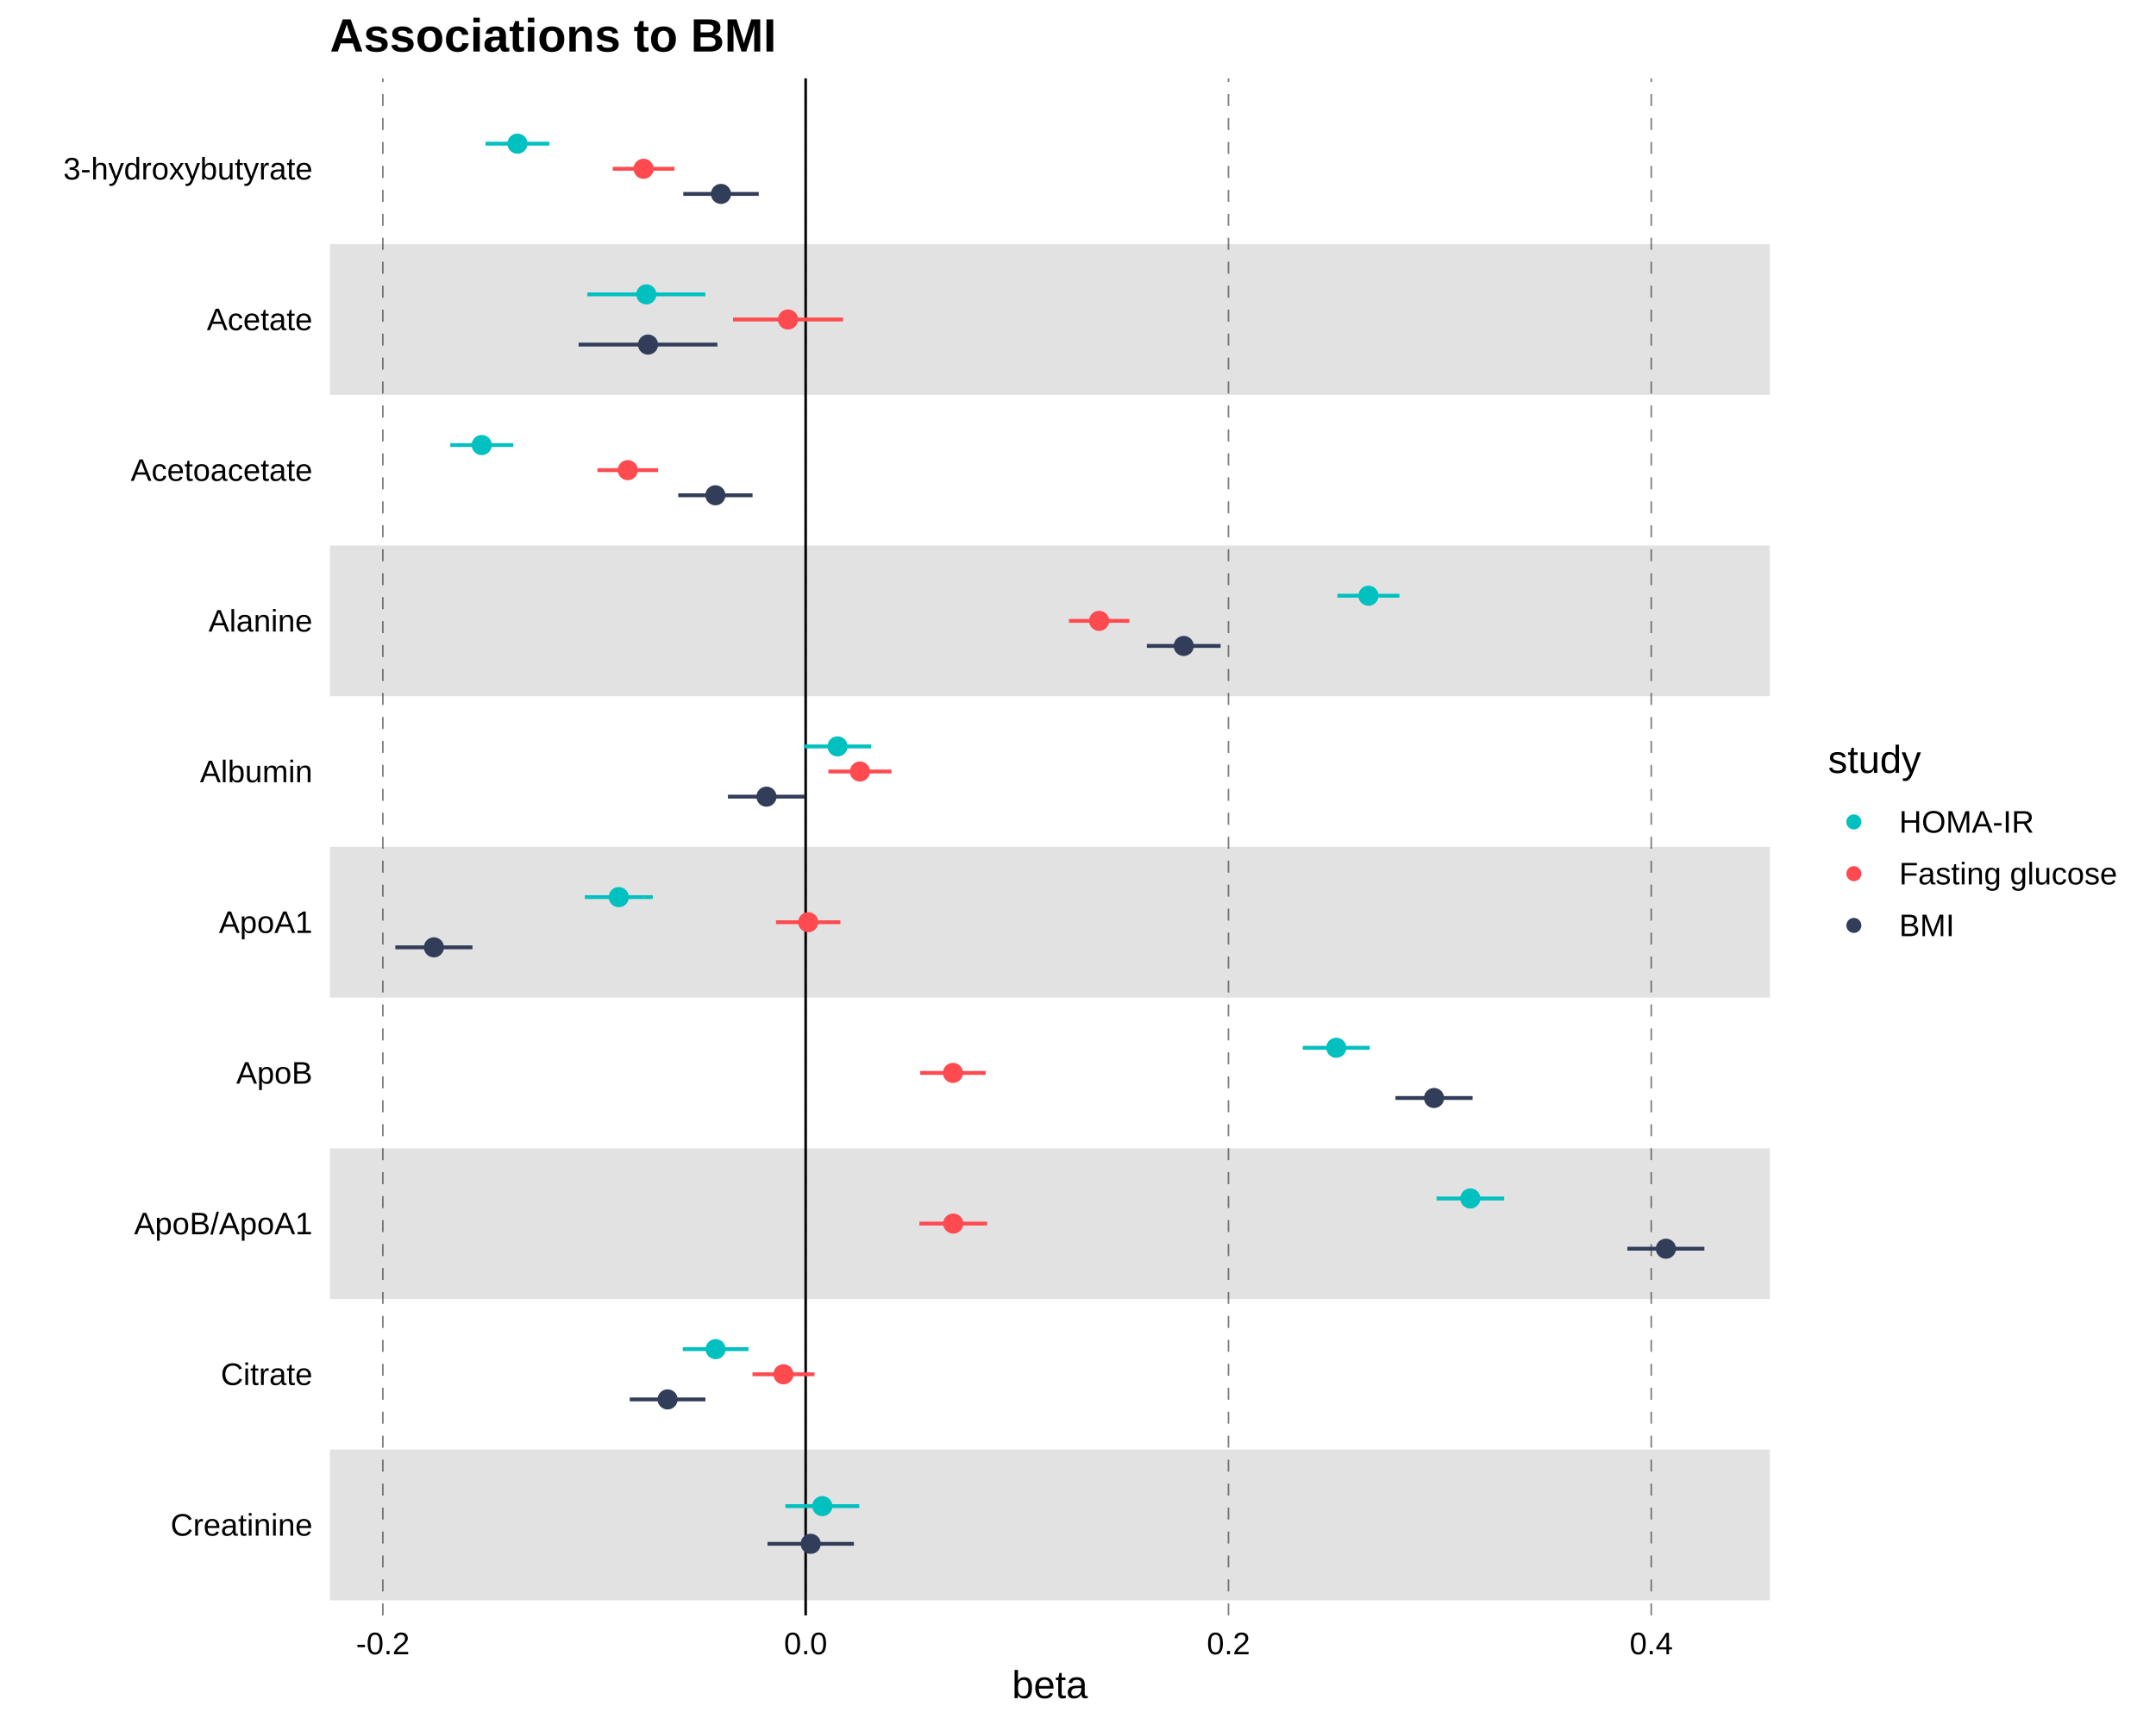
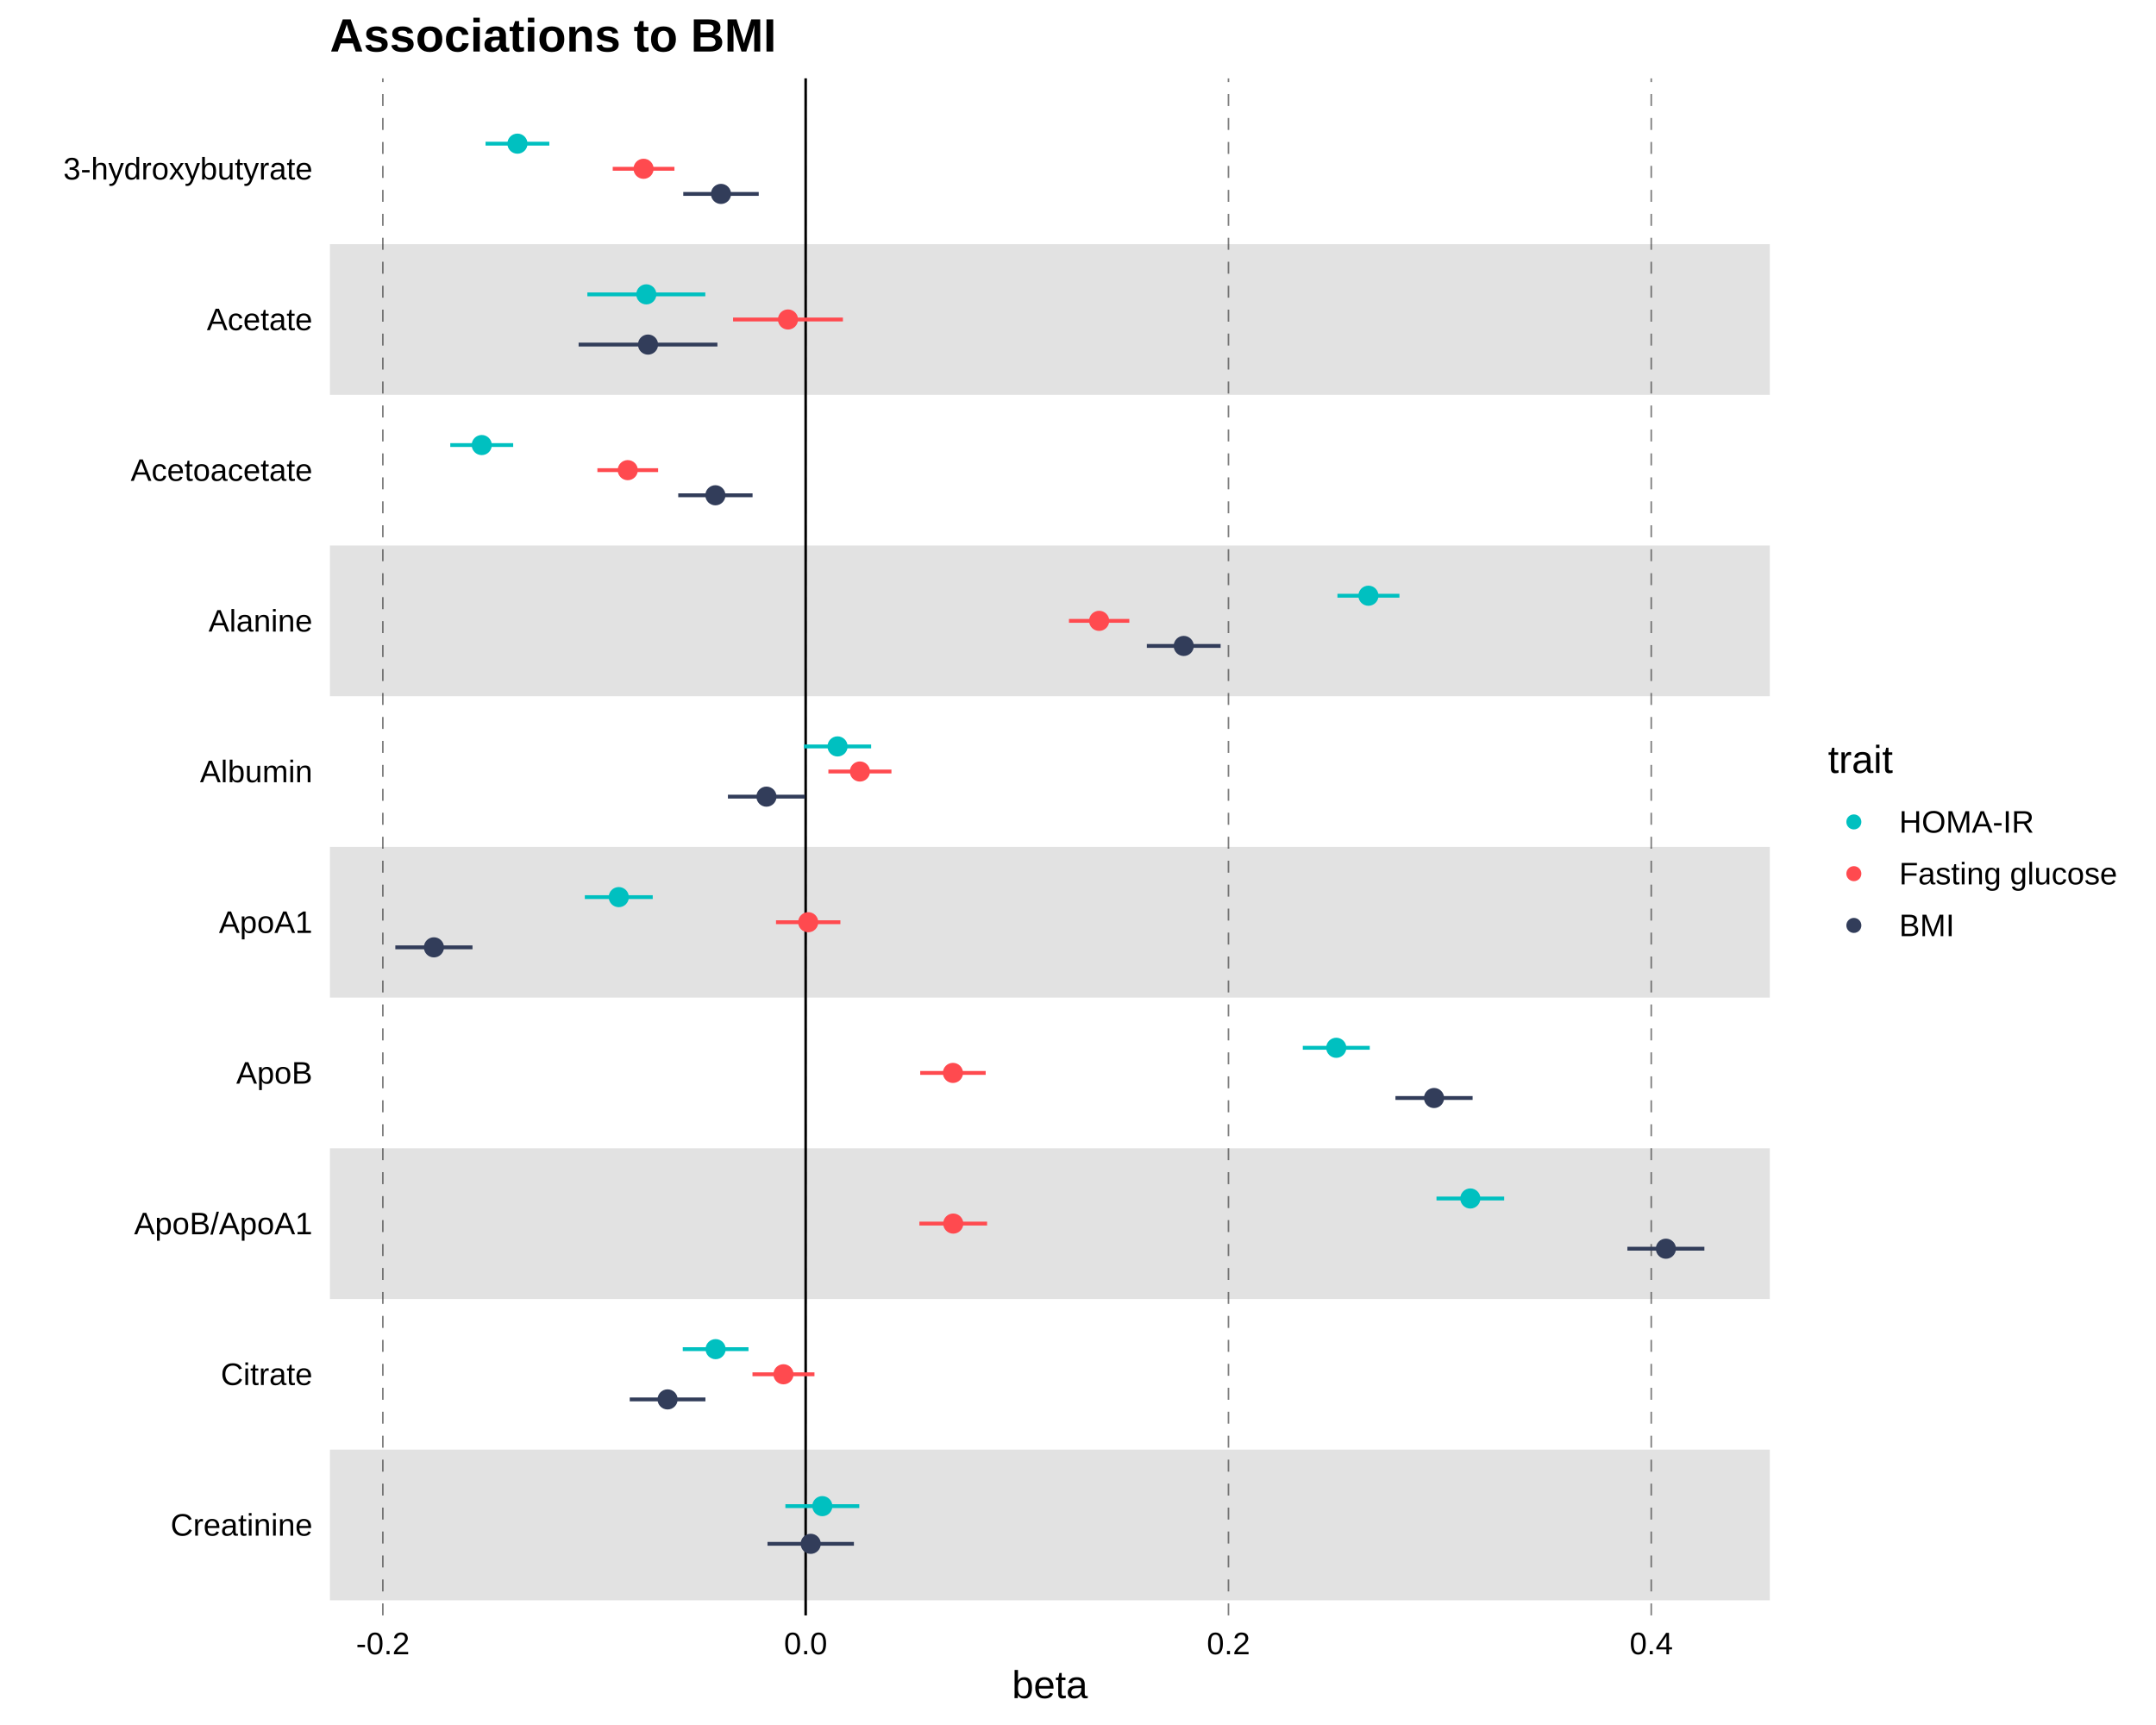
<svg xmlns="http://www.w3.org/2000/svg" viewBox="0 0 720.00 576.00">
  <defs>
    <style type="text/css">
    line, polyline, polygon, path, rect, circle {
      fill: none;
      stroke: #000000;
      stroke-linecap: round;
      stroke-linejoin: round;
      stroke-miterlimit: 10.00;
    }
  </style>
  </defs>
  <rect width="100%" height="100%" style="stroke: none; fill: #FFFFFF;" />
  <defs>
    <clipPath id="cpMTEwLjE3fDU5MS4wNHw1MzkuNDB8MjYuMTc=">
      <rect x="110.17" y="26.17" width="480.87" height="513.23" />
    </clipPath>
  </defs>
  <rect x="110.17" y="26.17" width="480.87" height="513.23" style="stroke-width: 0.75; stroke: none;" clip-path="url(#cpMTEwLjE3fDU5MS4wNHw1MzkuNDB8MjYuMTc=)" />
  <polyline points="127.85,539.40 127.85,26.17 " style="stroke-width: 0.53; stroke: #7F7F7F; stroke-dasharray: 4.00,4.00; stroke-linecap: butt;" clip-path="url(#cpMTEwLjE3fDU5MS4wNHw1MzkuNDB8MjYuMTc=)" />
  <polyline points="269.05,539.40 269.05,26.17 " style="stroke-width: 0.53; stroke: #7F7F7F; stroke-dasharray: 4.00,4.00; stroke-linecap: butt;" clip-path="url(#cpMTEwLjE3fDU5MS4wNHw1MzkuNDB8MjYuMTc=)" />
  <polyline points="410.25,539.40 410.25,26.17 " style="stroke-width: 0.53; stroke: #7F7F7F; stroke-dasharray: 4.00,4.00; stroke-linecap: butt;" clip-path="url(#cpMTEwLjE3fDU5MS4wNHw1MzkuNDB8MjYuMTc=)" />
  <polyline points="551.44,539.40 551.44,26.17 " style="stroke-width: 0.53; stroke: #7F7F7F; stroke-dasharray: 4.00,4.00; stroke-linecap: butt;" clip-path="url(#cpMTEwLjE3fDU5MS4wNHw1MzkuNDB8MjYuMTc=)" />
  <rect x="110.17" y="484.05" width="480.87" height="50.32" style="stroke-width: nan; stroke: none; stroke-linecap: butt; fill: #222222; fill-opacity: 0.13;" clip-path="url(#cpMTEwLjE3fDU5MS4wNHw1MzkuNDB8MjYuMTc=)" />
  <rect x="110.17" y="433.73" width="480.87" height="50.32" style="stroke-width: nan; stroke: none; stroke-linecap: butt;" clip-path="url(#cpMTEwLjE3fDU5MS4wNHw1MzkuNDB8MjYuMTc=)" />
  <rect x="110.17" y="383.42" width="480.87" height="50.32" style="stroke-width: nan; stroke: none; stroke-linecap: butt; fill: #222222; fill-opacity: 0.13;" clip-path="url(#cpMTEwLjE3fDU5MS4wNHw1MzkuNDB8MjYuMTc=)" />
  <rect x="110.17" y="333.10" width="480.87" height="50.32" style="stroke-width: nan; stroke: none; stroke-linecap: butt;" clip-path="url(#cpMTEwLjE3fDU5MS4wNHw1MzkuNDB8MjYuMTc=)" />
  <rect x="110.17" y="282.78" width="480.87" height="50.32" style="stroke-width: nan; stroke: none; stroke-linecap: butt; fill: #222222; fill-opacity: 0.13;" clip-path="url(#cpMTEwLjE3fDU5MS4wNHw1MzkuNDB8MjYuMTc=)" />
  <rect x="110.17" y="232.47" width="480.87" height="50.32" style="stroke-width: nan; stroke: none; stroke-linecap: butt;" clip-path="url(#cpMTEwLjE3fDU5MS4wNHw1MzkuNDB8MjYuMTc=)" />
  <rect x="110.17" y="182.15" width="480.87" height="50.32" style="stroke-width: nan; stroke: none; stroke-linecap: butt; fill: #222222; fill-opacity: 0.13;" clip-path="url(#cpMTEwLjE3fDU5MS4wNHw1MzkuNDB8MjYuMTc=)" />
  <rect x="110.17" y="131.83" width="480.87" height="50.32" style="stroke-width: nan; stroke: none; stroke-linecap: butt;" clip-path="url(#cpMTEwLjE3fDU5MS4wNHw1MzkuNDB8MjYuMTc=)" />
  <rect x="110.17" y="81.52" width="480.87" height="50.32" style="stroke-width: nan; stroke: none; stroke-linecap: butt; fill: #222222; fill-opacity: 0.13;" clip-path="url(#cpMTEwLjE3fDU5MS4wNHw1MzkuNDB8MjYuMTc=)" />
  <rect x="110.17" y="31.20" width="480.87" height="50.32" style="stroke-width: nan; stroke: none; stroke-linecap: butt;" clip-path="url(#cpMTEwLjE3fDU5MS4wNHw1MzkuNDB8MjYuMTc=)" />
  <line x1="269.05" y1="539.40" x2="269.05" y2="26.17" style="stroke-width: 0.85; stroke-linecap: butt;" clip-path="url(#cpMTEwLjE3fDU5MS4wNHw1MzkuNDB8MjYuMTc=)" />
  <line x1="262.28" y1="502.92" x2="286.96" y2="502.92" style="stroke-width: 1.28; stroke: #00C0C0; stroke-linecap: butt;" clip-path="url(#cpMTEwLjE3fDU5MS4wNHw1MzkuNDB8MjYuMTc=)" />
  <line x1="256.31" y1="515.50" x2="285.17" y2="515.50" style="stroke-width: 1.28; stroke: #323D5A; stroke-linecap: butt;" clip-path="url(#cpMTEwLjE3fDU5MS4wNHw1MzkuNDB8MjYuMTc=)" />
  <line x1="228.01" y1="450.50" x2="249.96" y2="450.50" style="stroke-width: 1.28; stroke: #00C0C0; stroke-linecap: butt;" clip-path="url(#cpMTEwLjE3fDU5MS4wNHw1MzkuNDB8MjYuMTc=)" />
  <line x1="251.29" y1="458.89" x2="271.99" y2="458.89" style="stroke-width: 1.28; stroke: #FF4A4F; stroke-linecap: butt;" clip-path="url(#cpMTEwLjE3fDU5MS4wNHw1MzkuNDB8MjYuMTc=)" />
  <line x1="210.30" y1="467.28" x2="235.58" y2="467.28" style="stroke-width: 1.28; stroke: #323D5A; stroke-linecap: butt;" clip-path="url(#cpMTEwLjE3fDU5MS4wNHw1MzkuNDB8MjYuMTc=)" />
  <line x1="479.72" y1="400.19" x2="502.32" y2="400.19" style="stroke-width: 1.28; stroke: #00C0C0; stroke-linecap: butt;" clip-path="url(#cpMTEwLjE3fDU5MS4wNHw1MzkuNDB8MjYuMTc=)" />
  <line x1="307.03" y1="408.57" x2="329.64" y2="408.57" style="stroke-width: 1.28; stroke: #FF4A4F; stroke-linecap: butt;" clip-path="url(#cpMTEwLjE3fDU5MS4wNHw1MzkuNDB8MjYuMTc=)" />
  <line x1="543.47" y1="416.96" x2="569.18" y2="416.96" style="stroke-width: 1.28; stroke: #323D5A; stroke-linecap: butt;" clip-path="url(#cpMTEwLjE3fDU5MS4wNHw1MzkuNDB8MjYuMTc=)" />
  <line x1="435.07" y1="349.87" x2="457.43" y2="349.87" style="stroke-width: 1.28; stroke: #00C0C0; stroke-linecap: butt;" clip-path="url(#cpMTEwLjE3fDU5MS4wNHw1MzkuNDB8MjYuMTc=)" />
  <line x1="307.31" y1="358.26" x2="329.17" y2="358.26" style="stroke-width: 1.28; stroke: #FF4A4F; stroke-linecap: butt;" clip-path="url(#cpMTEwLjE3fDU5MS4wNHw1MzkuNDB8MjYuMTc=)" />
  <line x1="466.01" y1="366.64" x2="491.78" y2="366.64" style="stroke-width: 1.28; stroke: #323D5A; stroke-linecap: butt;" clip-path="url(#cpMTEwLjE3fDU5MS4wNHw1MzkuNDB8MjYuMTc=)" />
  <line x1="195.30" y1="299.56" x2="217.98" y2="299.56" style="stroke-width: 1.28; stroke: #00C0C0; stroke-linecap: butt;" clip-path="url(#cpMTEwLjE3fDU5MS4wNHw1MzkuNDB8MjYuMTc=)" />
  <line x1="259.15" y1="307.94" x2="280.65" y2="307.94" style="stroke-width: 1.28; stroke: #FF4A4F; stroke-linecap: butt;" clip-path="url(#cpMTEwLjE3fDU5MS4wNHw1MzkuNDB8MjYuMTc=)" />
  <line x1="132.02" y1="316.33" x2="157.79" y2="316.33" style="stroke-width: 1.28; stroke: #323D5A; stroke-linecap: butt;" clip-path="url(#cpMTEwLjE3fDU5MS4wNHw1MzkuNDB8MjYuMTc=)" />
  <line x1="268.47" y1="249.24" x2="290.92" y2="249.24" style="stroke-width: 1.28; stroke: #00C0C0; stroke-linecap: butt;" clip-path="url(#cpMTEwLjE3fDU5MS4wNHw1MzkuNDB8MjYuMTc=)" />
  <line x1="276.64" y1="257.62" x2="297.70" y2="257.62" style="stroke-width: 1.28; stroke: #FF4A4F; stroke-linecap: butt;" clip-path="url(#cpMTEwLjE3fDU5MS4wNHw1MzkuNDB8MjYuMTc=)" />
  <line x1="243.09" y1="266.01" x2="268.82" y2="266.01" style="stroke-width: 1.28; stroke: #323D5A; stroke-linecap: butt;" clip-path="url(#cpMTEwLjE3fDU5MS4wNHw1MzkuNDB8MjYuMTc=)" />
  <line x1="446.64" y1="198.92" x2="467.34" y2="198.92" style="stroke-width: 1.28; stroke: #00C0C0; stroke-linecap: butt;" clip-path="url(#cpMTEwLjE3fDU5MS4wNHw1MzkuNDB8MjYuMTc=)" />
  <line x1="356.98" y1="207.31" x2="377.14" y2="207.31" style="stroke-width: 1.28; stroke: #FF4A4F; stroke-linecap: butt;" clip-path="url(#cpMTEwLjE3fDU5MS4wNHw1MzkuNDB8MjYuMTc=)" />
  <line x1="382.99" y1="215.69" x2="407.63" y2="215.69" style="stroke-width: 1.28; stroke: #323D5A; stroke-linecap: butt;" clip-path="url(#cpMTEwLjE3fDU5MS4wNHw1MzkuNDB8MjYuMTc=)" />
  <line x1="150.37" y1="148.61" x2="171.38" y2="148.61" style="stroke-width: 1.28; stroke: #00C0C0; stroke-linecap: butt;" clip-path="url(#cpMTEwLjE3fDU5MS4wNHw1MzkuNDB8MjYuMTc=)" />
  <line x1="199.50" y1="156.99" x2="219.78" y2="156.99" style="stroke-width: 1.28; stroke: #FF4A4F; stroke-linecap: butt;" clip-path="url(#cpMTEwLjE3fDU5MS4wNHw1MzkuNDB8MjYuMTc=)" />
  <line x1="226.50" y1="165.38" x2="251.32" y2="165.38" style="stroke-width: 1.28; stroke: #323D5A; stroke-linecap: butt;" clip-path="url(#cpMTEwLjE3fDU5MS4wNHw1MzkuNDB8MjYuMTc=)" />
  <line x1="196.15" y1="98.29" x2="235.54" y2="98.29" style="stroke-width: 1.28; stroke: #00C0C0; stroke-linecap: butt;" clip-path="url(#cpMTEwLjE3fDU5MS4wNHw1MzkuNDB8MjYuMTc=)" />
  <line x1="244.81" y1="106.68" x2="281.49" y2="106.68" style="stroke-width: 1.28; stroke: #FF4A4F; stroke-linecap: butt;" clip-path="url(#cpMTEwLjE3fDU5MS4wNHw1MzkuNDB8MjYuMTc=)" />
  <line x1="193.23" y1="115.06" x2="239.58" y2="115.06" style="stroke-width: 1.28; stroke: #323D5A; stroke-linecap: butt;" clip-path="url(#cpMTEwLjE3fDU5MS4wNHw1MzkuNDB8MjYuMTc=)" />
  <line x1="162.15" y1="47.97" x2="183.45" y2="47.97" style="stroke-width: 1.28; stroke: #00C0C0; stroke-linecap: butt;" clip-path="url(#cpMTEwLjE3fDU5MS4wNHw1MzkuNDB8MjYuMTc=)" />
  <line x1="204.62" y1="56.36" x2="225.23" y2="56.36" style="stroke-width: 1.28; stroke: #FF4A4F; stroke-linecap: butt;" clip-path="url(#cpMTEwLjE3fDU5MS4wNHw1MzkuNDB8MjYuMTc=)" />
  <line x1="228.18" y1="64.75" x2="253.38" y2="64.75" style="stroke-width: 1.28; stroke: #323D5A; stroke-linecap: butt;" clip-path="url(#cpMTEwLjE3fDU5MS4wNHw1MzkuNDB8MjYuMTc=)" />
  <circle cx="274.62" cy="502.92" r="1.99pt" style="stroke-width: 1.42; stroke: #00C0C0; fill: #00C0C0;" clip-path="url(#cpMTEwLjE3fDU5MS4wNHw1MzkuNDB8MjYuMTc=)" />
  <circle cx="270.74" cy="515.50" r="1.99pt" style="stroke-width: 1.42; stroke: #323D5A; fill: #323D5A;" clip-path="url(#cpMTEwLjE3fDU5MS4wNHw1MzkuNDB8MjYuMTc=)" />
  <circle cx="238.98" cy="450.50" r="1.99pt" style="stroke-width: 1.42; stroke: #00C0C0; fill: #00C0C0;" clip-path="url(#cpMTEwLjE3fDU5MS4wNHw1MzkuNDB8MjYuMTc=)" />
  <circle cx="261.64" cy="458.89" r="1.99pt" style="stroke-width: 1.42; stroke: #FF4A4F; fill: #FF4A4F;" clip-path="url(#cpMTEwLjE3fDU5MS4wNHw1MzkuNDB8MjYuMTc=)" />
  <circle cx="222.94" cy="467.28" r="1.99pt" style="stroke-width: 1.42; stroke: #323D5A; fill: #323D5A;" clip-path="url(#cpMTEwLjE3fDU5MS4wNHw1MzkuNDB8MjYuMTc=)" />
  <circle cx="491.02" cy="400.19" r="1.99pt" style="stroke-width: 1.42; stroke: #00C0C0; fill: #00C0C0;" clip-path="url(#cpMTEwLjE3fDU5MS4wNHw1MzkuNDB8MjYuMTc=)" />
  <circle cx="318.34" cy="408.57" r="1.99pt" style="stroke-width: 1.42; stroke: #FF4A4F; fill: #FF4A4F;" clip-path="url(#cpMTEwLjE3fDU5MS4wNHw1MzkuNDB8MjYuMTc=)" />
  <circle cx="556.33" cy="416.96" r="1.99pt" style="stroke-width: 1.42; stroke: #323D5A; fill: #323D5A;" clip-path="url(#cpMTEwLjE3fDU5MS4wNHw1MzkuNDB8MjYuMTc=)" />
  <circle cx="446.25" cy="349.87" r="1.99pt" style="stroke-width: 1.42; stroke: #00C0C0; fill: #00C0C0;" clip-path="url(#cpMTEwLjE3fDU5MS4wNHw1MzkuNDB8MjYuMTc=)" />
  <circle cx="318.24" cy="358.26" r="1.99pt" style="stroke-width: 1.42; stroke: #FF4A4F; fill: #FF4A4F;" clip-path="url(#cpMTEwLjE3fDU5MS4wNHw1MzkuNDB8MjYuMTc=)" />
  <circle cx="478.90" cy="366.64" r="1.99pt" style="stroke-width: 1.42; stroke: #323D5A; fill: #323D5A;" clip-path="url(#cpMTEwLjE3fDU5MS4wNHw1MzkuNDB8MjYuMTc=)" />
  <circle cx="206.64" cy="299.56" r="1.99pt" style="stroke-width: 1.42; stroke: #00C0C0; fill: #00C0C0;" clip-path="url(#cpMTEwLjE3fDU5MS4wNHw1MzkuNDB8MjYuMTc=)" />
  <circle cx="269.90" cy="307.94" r="1.99pt" style="stroke-width: 1.42; stroke: #FF4A4F; fill: #FF4A4F;" clip-path="url(#cpMTEwLjE3fDU5MS4wNHw1MzkuNDB8MjYuMTc=)" />
  <circle cx="144.91" cy="316.33" r="1.99pt" style="stroke-width: 1.42; stroke: #323D5A; fill: #323D5A;" clip-path="url(#cpMTEwLjE3fDU5MS4wNHw1MzkuNDB8MjYuMTc=)" />
  <circle cx="279.70" cy="249.24" r="1.99pt" style="stroke-width: 1.42; stroke: #00C0C0; fill: #00C0C0;" clip-path="url(#cpMTEwLjE3fDU5MS4wNHw1MzkuNDB8MjYuMTc=)" />
  <circle cx="287.17" cy="257.62" r="1.99pt" style="stroke-width: 1.42; stroke: #FF4A4F; fill: #FF4A4F;" clip-path="url(#cpMTEwLjE3fDU5MS4wNHw1MzkuNDB8MjYuMTc=)" />
  <circle cx="255.96" cy="266.01" r="1.99pt" style="stroke-width: 1.42; stroke: #323D5A; fill: #323D5A;" clip-path="url(#cpMTEwLjE3fDU5MS4wNHw1MzkuNDB8MjYuMTc=)" />
  <circle cx="456.99" cy="198.92" r="1.99pt" style="stroke-width: 1.42; stroke: #00C0C0; fill: #00C0C0;" clip-path="url(#cpMTEwLjE3fDU5MS4wNHw1MzkuNDB8MjYuMTc=)" />
  <circle cx="367.06" cy="207.31" r="1.99pt" style="stroke-width: 1.42; stroke: #FF4A4F; fill: #FF4A4F;" clip-path="url(#cpMTEwLjE3fDU5MS4wNHw1MzkuNDB8MjYuMTc=)" />
  <circle cx="395.31" cy="215.69" r="1.99pt" style="stroke-width: 1.42; stroke: #323D5A; fill: #323D5A;" clip-path="url(#cpMTEwLjE3fDU5MS4wNHw1MzkuNDB8MjYuMTc=)" />
  <circle cx="160.88" cy="148.61" r="1.99pt" style="stroke-width: 1.42; stroke: #00C0C0; fill: #00C0C0;" clip-path="url(#cpMTEwLjE3fDU5MS4wNHw1MzkuNDB8MjYuMTc=)" />
  <circle cx="209.64" cy="156.99" r="1.99pt" style="stroke-width: 1.42; stroke: #FF4A4F; fill: #FF4A4F;" clip-path="url(#cpMTEwLjE3fDU5MS4wNHw1MzkuNDB8MjYuMTc=)" />
  <circle cx="238.91" cy="165.38" r="1.99pt" style="stroke-width: 1.42; stroke: #323D5A; fill: #323D5A;" clip-path="url(#cpMTEwLjE3fDU5MS4wNHw1MzkuNDB8MjYuMTc=)" />
  <circle cx="215.84" cy="98.29" r="1.99pt" style="stroke-width: 1.42; stroke: #00C0C0; fill: #00C0C0;" clip-path="url(#cpMTEwLjE3fDU5MS4wNHw1MzkuNDB8MjYuMTc=)" />
  <circle cx="263.15" cy="106.68" r="1.99pt" style="stroke-width: 1.42; stroke: #FF4A4F; fill: #FF4A4F;" clip-path="url(#cpMTEwLjE3fDU5MS4wNHw1MzkuNDB8MjYuMTc=)" />
  <circle cx="216.41" cy="115.06" r="1.99pt" style="stroke-width: 1.42; stroke: #323D5A; fill: #323D5A;" clip-path="url(#cpMTEwLjE3fDU5MS4wNHw1MzkuNDB8MjYuMTc=)" />
  <circle cx="172.80" cy="47.97" r="1.99pt" style="stroke-width: 1.42; stroke: #00C0C0; fill: #00C0C0;" clip-path="url(#cpMTEwLjE3fDU5MS4wNHw1MzkuNDB8MjYuMTc=)" />
  <circle cx="214.92" cy="56.36" r="1.99pt" style="stroke-width: 1.42; stroke: #FF4A4F; fill: #FF4A4F;" clip-path="url(#cpMTEwLjE3fDU5MS4wNHw1MzkuNDB8MjYuMTc=)" />
  <circle cx="240.78" cy="64.75" r="1.99pt" style="stroke-width: 1.42; stroke: #323D5A; fill: #323D5A;" clip-path="url(#cpMTEwLjE3fDU5MS4wNHw1MzkuNDB8MjYuMTc=)" />
  <defs>
    <clipPath id="cpMC4wMHw3MjAuMDB8NTc2LjAwfDAuMDA=">
      <rect x="0.00" y="0.00" width="720.00" height="576.00" />
    </clipPath>
  </defs>
  <g clip-path="url(#cpMC4wMHw3MjAuMDB8NTc2LjAwfDAuMDA=)">
    <text x="56.96" y="512.78" style="font-size: 10.40px; font-family: Liberation Sans;" textLength="47.38px" lengthAdjust="spacingAndGlyphs">Creatinine</text>
  </g>
  <g clip-path="url(#cpMC4wMHw3MjAuMDB8NTc2LjAwfDAuMDA=)">
    <text x="73.73" y="462.47" style="font-size: 10.40px; font-family: Liberation Sans;" textLength="30.61px" lengthAdjust="spacingAndGlyphs">Citrate</text>
  </g>
  <g clip-path="url(#cpMC4wMHw3MjAuMDB8NTc2LjAwfDAuMDA=)">
    <text x="44.79" y="412.15" style="font-size: 10.40px; font-family: Liberation Sans;" textLength="59.55px" lengthAdjust="spacingAndGlyphs">ApoB/ApoA1</text>
  </g>
  <g clip-path="url(#cpMC4wMHw3MjAuMDB8NTc2LjAwfDAuMDA=)">
    <text x="78.90" y="361.84" style="font-size: 10.40px; font-family: Liberation Sans;" textLength="25.44px" lengthAdjust="spacingAndGlyphs">ApoB</text>
  </g>
  <g clip-path="url(#cpMC4wMHw3MjAuMDB8NTc2LjAwfDAuMDA=)">
    <text x="73.12" y="311.52" style="font-size: 10.40px; font-family: Liberation Sans;" textLength="31.22px" lengthAdjust="spacingAndGlyphs">ApoA1</text>
  </g>
  <g clip-path="url(#cpMC4wMHw3MjAuMDB8NTc2LjAwfDAuMDA=)">
    <text x="66.78" y="261.20" style="font-size: 10.40px; font-family: Liberation Sans;" textLength="37.56px" lengthAdjust="spacingAndGlyphs">Albumin</text>
  </g>
  <g clip-path="url(#cpMC4wMHw3MjAuMDB8NTc2LjAwfDAuMDA=)">
    <text x="69.65" y="210.89" style="font-size: 10.40px; font-family: Liberation Sans;" textLength="34.69px" lengthAdjust="spacingAndGlyphs">Alanine</text>
  </g>
  <g clip-path="url(#cpMC4wMHw3MjAuMDB8NTc2LjAwfDAuMDA=)">
    <text x="43.64" y="160.57" style="font-size: 10.40px; font-family: Liberation Sans;" textLength="60.70px" lengthAdjust="spacingAndGlyphs">Acetoacetate</text>
  </g>
  <g clip-path="url(#cpMC4wMHw3MjAuMDB8NTc2LjAwfDAuMDA=)">
    <text x="69.07" y="110.25" style="font-size: 10.40px; font-family: Liberation Sans;" textLength="35.27px" lengthAdjust="spacingAndGlyphs">Acetate</text>
  </g>
  <g clip-path="url(#cpMC4wMHw3MjAuMDB8NTc2LjAwfDAuMDA=)">
    <text x="21.14" y="59.94" style="font-size: 10.40px; font-family: Liberation Sans;" textLength="83.20px" lengthAdjust="spacingAndGlyphs">3-hydroxybutyrate</text>
  </g>
  <g clip-path="url(#cpMC4wMHw3MjAuMDB8NTc2LjAwfDAuMDA=)">
    <text x="118.90" y="552.38" style="font-size: 10.40px; font-family: Liberation Sans;" textLength="17.91px" lengthAdjust="spacingAndGlyphs">-0.2</text>
  </g>
  <g clip-path="url(#cpMC4wMHw3MjAuMDB8NTc2LjAwfDAuMDA=)">
    <text x="261.82" y="552.38" style="font-size: 10.40px; font-family: Liberation Sans;" textLength="14.45px" lengthAdjust="spacingAndGlyphs">0.0</text>
  </g>
  <g clip-path="url(#cpMC4wMHw3MjAuMDB8NTc2LjAwfDAuMDA=)">
    <text x="403.02" y="552.38" style="font-size: 10.40px; font-family: Liberation Sans;" textLength="14.45px" lengthAdjust="spacingAndGlyphs">0.2</text>
  </g>
  <g clip-path="url(#cpMC4wMHw3MjAuMDB8NTc2LjAwfDAuMDA=)">
    <text x="544.22" y="552.38" style="font-size: 10.40px; font-family: Liberation Sans;" textLength="14.45px" lengthAdjust="spacingAndGlyphs">0.4</text>
  </g>
  <g clip-path="url(#cpMC4wMHw3MjAuMDB8NTc2LjAwfDAuMDA=)">
    <text x="337.95" y="567.04" style="font-size: 13.00px; font-family: Liberation Sans;" textLength="25.31px" lengthAdjust="spacingAndGlyphs">beta</text>
  </g>
  <g clip-path="url(#cpMC4wMHw3MjAuMDB8NTc2LjAwfDAuMDA=)">
-     <text x="610.46" y="258.09" style="font-size: 13.00px; font-family: Liberation Sans;" textLength="31.08px" lengthAdjust="spacingAndGlyphs">study</text>
+     <text x="610.46" y="258.09" style="font-size: 13.00px; font-family: Liberation Sans;" textLength="21.67px" lengthAdjust="spacingAndGlyphs">trait</text>
  </g>
  <circle cx="619.10" cy="274.45" r="1.35pt" style="stroke-width: 1.42; stroke: #00C0C0; fill: #00C0C0;" clip-path="url(#cpMC4wMHw3MjAuMDB8NTc2LjAwfDAuMDA=)" />
  <circle cx="619.10" cy="291.73" r="1.35pt" style="stroke-width: 1.42; stroke: #FF4A4F; fill: #FF4A4F;" clip-path="url(#cpMC4wMHw3MjAuMDB8NTc2LjAwfDAuMDA=)" />
  <circle cx="619.10" cy="309.01" r="1.35pt" style="stroke-width: 1.42; stroke: #323D5A; fill: #323D5A;" clip-path="url(#cpMC4wMHw3MjAuMDB8NTc2LjAwfDAuMDA=)" />
  <g clip-path="url(#cpMC4wMHw3MjAuMDB8NTc2LjAwfDAuMDA=)">
    <text x="634.22" y="278.03" style="font-size: 10.40px; font-family: Liberation Sans;" textLength="45.02px" lengthAdjust="spacingAndGlyphs">HOMA-IR</text>
  </g>
  <g clip-path="url(#cpMC4wMHw3MjAuMDB8NTc2LjAwfDAuMDA=)">
    <text x="634.22" y="295.31" style="font-size: 10.40px; font-family: Liberation Sans;" textLength="72.83px" lengthAdjust="spacingAndGlyphs">Fasting glucose</text>
  </g>
  <g clip-path="url(#cpMC4wMHw3MjAuMDB8NTc2LjAwfDAuMDA=)">
    <text x="634.22" y="312.59" style="font-size: 10.40px; font-family: Liberation Sans;" textLength="18.48px" lengthAdjust="spacingAndGlyphs">BMI</text>
  </g>
  <g clip-path="url(#cpMC4wMHw3MjAuMDB8NTc2LjAwfDAuMDA=)">
    <text x="110.17" y="17.21" style="font-size: 15.60px; font-weight: bold; font-family: Liberation Sans;" textLength="149.02px" lengthAdjust="spacingAndGlyphs">Associations to BMI</text>
  </g>
</svg>
